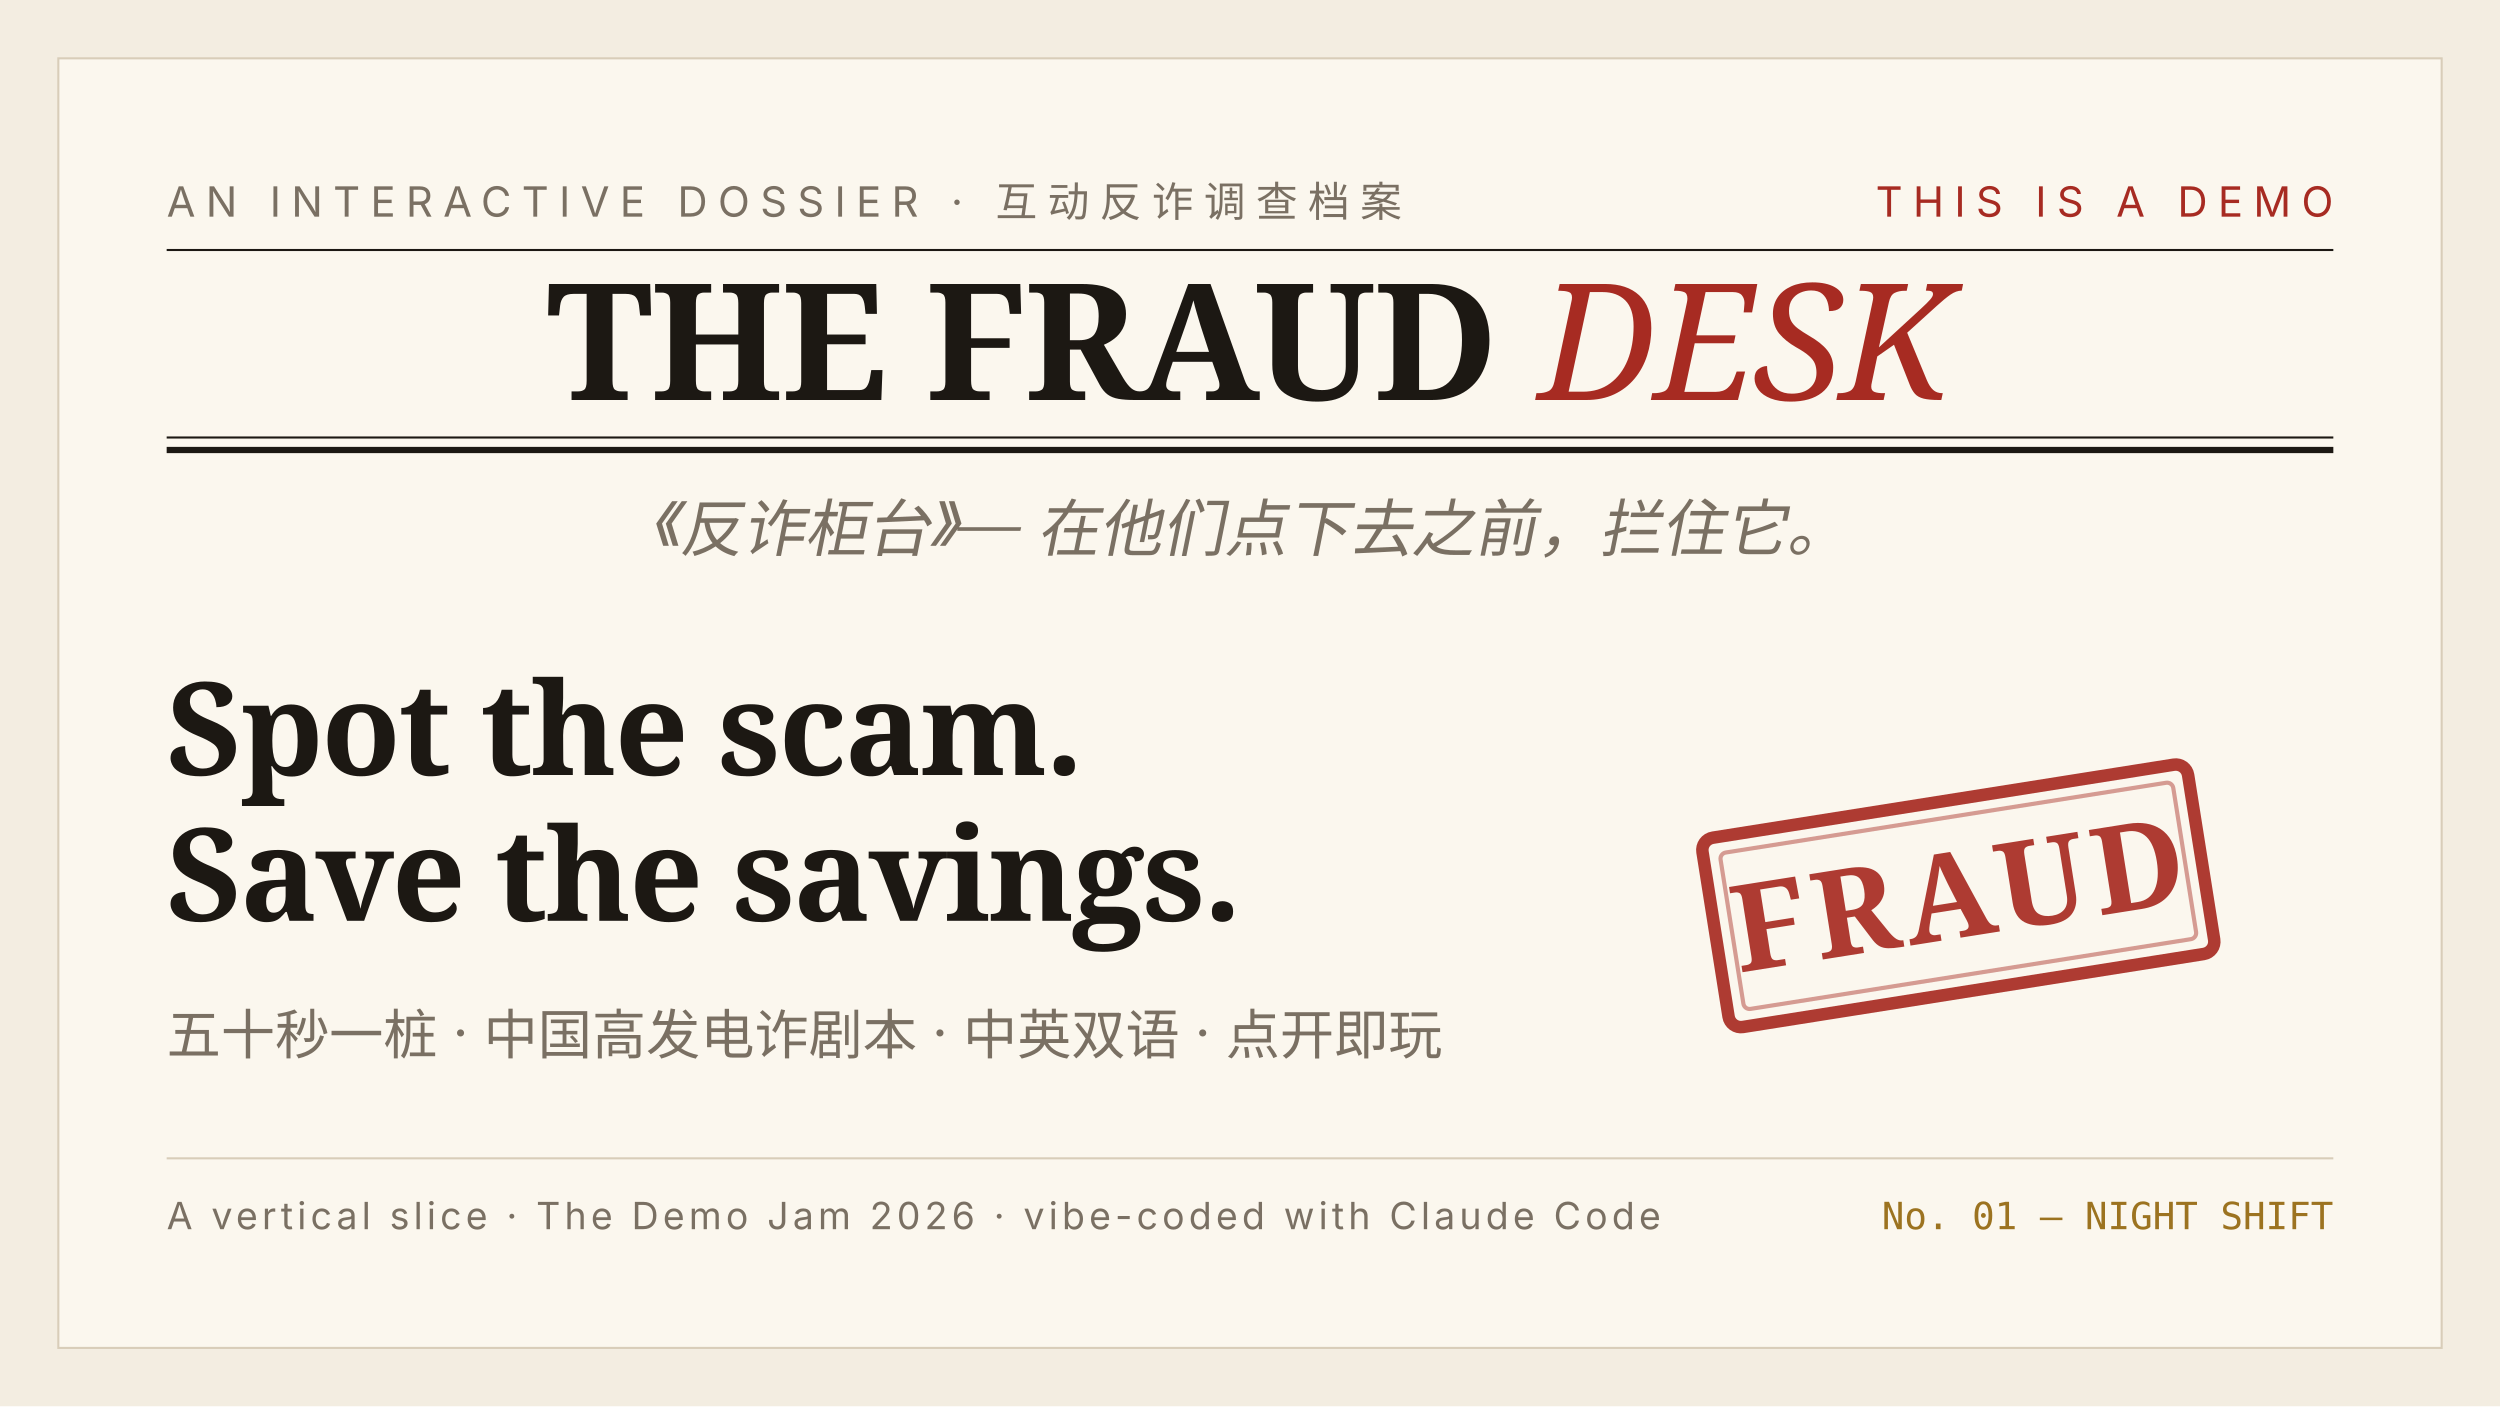
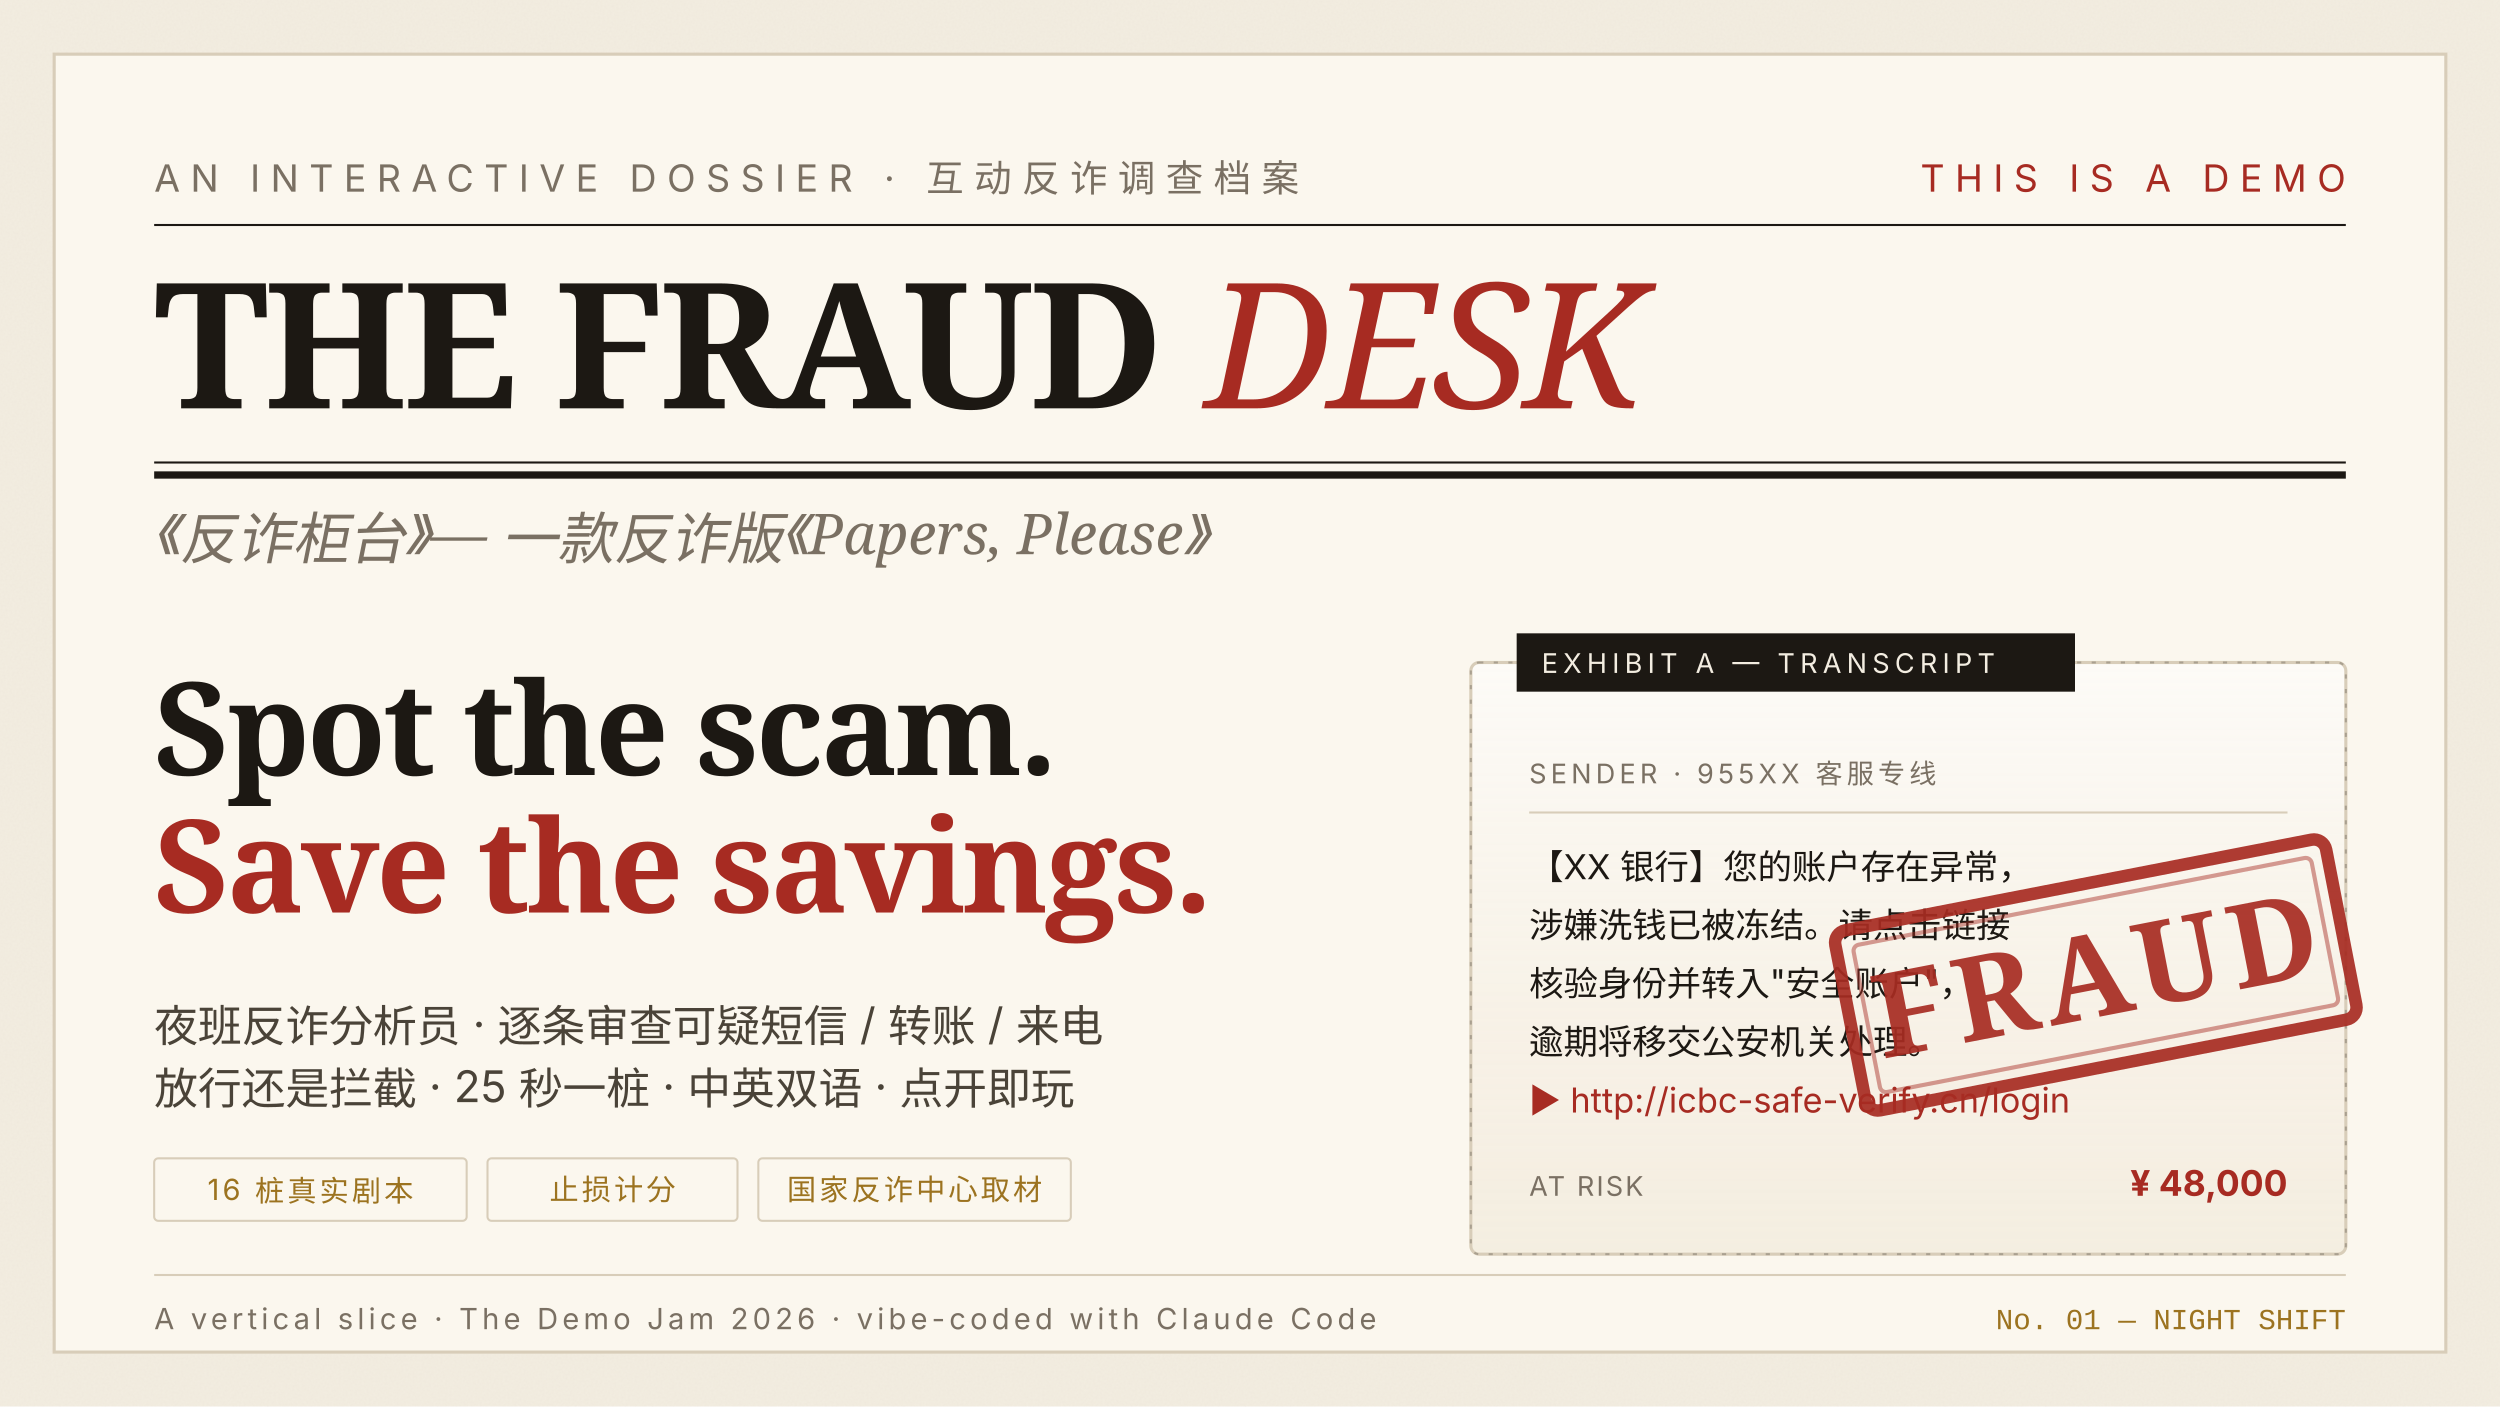
- <svg xmlns="http://www.w3.org/2000/svg" width="1200" height="675" viewBox="0 0 1200 675" font-family="Georgia, 'Songti SC', serif">
+ <svg xmlns="http://www.w3.org/2000/svg" width="1200" height="675" viewBox="0 0 1200 675" font-family="'Fraunces', Georgia, 'Songti SC', serif">
+   <defs>
+     <filter id="paperGrain" x="0" y="0" width="100%" height="100%">
+       <feTurbulence type="fractalNoise" baseFrequency="0.9" numOctaves="2" result="n" />
+       <feColorMatrix in="n" type="matrix" values="0 0 0 0 0  0 0 0 0 0  0 0 0 0 0  0 0 0 0.04 0" />
+       <feComposite operator="over" in2="SourceGraphic" />
+     </filter>
+     <linearGradient id="cardShade" x1="0" y1="0" x2="0" y2="1">
+       <stop offset="0" stop-color="#ffffff" stop-opacity="0.55" />
+       <stop offset="1" stop-color="#e9ddc8" stop-opacity="0.35" />
+     </linearGradient>
+   </defs>
  <rect width="1200" height="675" fill="#f3ede1" />
-   <rect x="28" y="28" width="1144" height="619" fill="#fbf7ee" stroke="#d8cdb9" />
+   <rect width="1200" height="675" fill="#f3ede1" filter="url(#paperGrain)" />
+   <rect x="26" y="26" width="1148" height="623" fill="#fbf7ee" stroke="#d8cdb9" stroke-width="1.5" />
+   <text x="74" y="92" font-family="'Inter', Arial, sans-serif" font-size="18" letter-spacing="5" fill="#7a7063">AN INTERACTIVE DOSSIER · 互动反诈调查档案</text>
+   <text x="1126" y="92" text-anchor="end" font-family="'Inter', Arial, sans-serif" font-size="18" letter-spacing="5" fill="#a72b22">THIS IS A DEMO</text>
  <g stroke="#1c1813">
-     <line x1="80" y1="120" x2="1120" y2="120" stroke-width="1" />
-     <line x1="80" y1="210" x2="1120" y2="210" stroke-width="1" />
-     <line x1="80" y1="216" x2="1120" y2="216" stroke-width="3" />
+     <line x1="74" y1="108" x2="1126" y2="108" stroke-width="1" />
  </g>
-   <text x="80" y="104" font-family="Inter, Arial, sans-serif" font-size="20" letter-spacing="5" fill="#7a7063">AN INTERACTIVE DOSSIER · 互动反诈调查档案</text>
-   <text x="1120" y="104" text-anchor="end" font-family="Inter, Arial, sans-serif" font-size="20" letter-spacing="5" fill="#a72b22">THIS IS A DEMO</text>
-   <text x="600" y="192" text-anchor="middle" font-size="78" font-weight="900" fill="#1c1813" letter-spacing="-1">THE FRAUD <tspan font-style="italic" font-weight="500" fill="#a72b22">DESK</tspan>
+   <text x="74" y="196" font-size="84" font-weight="900" fill="#1c1813" letter-spacing="-2">THE FRAUD <tspan font-style="italic" font-weight="500" fill="#a72b22">DESK</tspan>
  </text>
-   <text x="600" y="262" text-anchor="middle" font-size="30" font-style="italic" fill="#7a7063">《反诈柜台》— 在他们点下去之前，拦住它。</text>
-   <text x="80" y="372" font-size="62" font-weight="900" fill="#1c1813" letter-spacing="-1">Spot the scam.</text>
-   <text x="80" y="442" font-size="62" font-weight="900" fill="#1c1813" letter-spacing="-1">Save the savings.</text>
-   <text x="80" y="506" font-size="26" font-family="Inter, Arial, sans-serif" fill="#7a7063">五十秒一桩 · 中国高发电诈剧本 · 中英双语 · 点开即玩</text>
-   <g transform="translate(940 430) rotate(-9)" fill="none">
-     <rect x="-118" y="-46" width="236" height="92" rx="6" stroke="#a72b22" stroke-width="6" opacity="0.92" />
-     <rect x="-110" y="-38" width="220" height="76" rx="3" stroke="#a72b22" stroke-width="2" opacity="0.45" />
-     <text x="0" y="20" text-anchor="middle" font-size="58" font-weight="900" fill="#a72b22" letter-spacing="3" opacity="0.92">FRAUD</text>
+   <g stroke="#1c1813">
+     <line x1="74" y1="222" x2="1126" y2="222" stroke-width="1" />
+     <line x1="74" y1="228" x2="1126" y2="228" stroke-width="3.5" />
  </g>
-   <line x1="80" y1="556" x2="1120" y2="556" stroke="#d8cdb9" stroke-width="1" />
-   <text x="80" y="590" font-family="Inter, Arial, sans-serif" font-size="18" letter-spacing="2" fill="#7a7063">A vertical slice · The Demo Jam 2026 · vibe-coded with Claude Code</text>
-   <text x="1120" y="590" text-anchor="end" font-family="ui-monospace, monospace" font-size="18" fill="#9c7320">No. 01 — NIGHT SHIFT</text>
+   <text x="74" y="266" font-size="27" font-style="italic" fill="#7a7063">《反诈柜台》— 一款反诈版《Papers, Please》</text>
+   <text x="74" y="372" font-size="62" font-weight="900" fill="#1c1813" letter-spacing="-1.5">Spot the scam.</text>
+   <text x="74" y="438" font-size="62" font-weight="900" fill="#a72b22" letter-spacing="-1.5">Save the savings.</text>
+   <text x="74" y="500" font-size="21" font-family="'Inter', Arial, sans-serif" fill="#4a4338">夜班反诈分析员 · 逐条审查可疑短信 / 转账 / 来电</text>
+   <text x="74" y="530" font-size="21" font-family="'Inter', Arial, sans-serif" fill="#4a4338">放行还是拦截 · 25 秒一桩 · 中英双语 · 点开即玩</text>
+   <g font-family="'Inter', Arial, sans-serif" font-size="14" letter-spacing="1.5" fill="#9c7320">
+     <rect x="74" y="556" width="150" height="30" rx="2" fill="none" stroke="#d8cdb9" />
+     <text x="149" y="576" text-anchor="middle">16 桩真实剧本</text>
+     <rect x="234" y="556" width="120" height="30" rx="2" fill="none" stroke="#d8cdb9" />
+     <text x="294" y="576" text-anchor="middle">止损计分</text>
+     <rect x="364" y="556" width="150" height="30" rx="2" fill="none" stroke="#d8cdb9" />
+     <text x="439" y="576" text-anchor="middle">国家反诈中心取材</text>
+   </g>
+   <g transform="translate(706 318)">
+     <rect x="0" y="0" width="420" height="284" rx="4" fill="url(#cardShade)" stroke="#d8cdb9" stroke-width="1.5" />
+     <rect x="0" y="0" width="420" height="284" rx="4" fill="none" stroke="#1c1813" stroke-width="1" stroke-dasharray="2 5" opacity="0.25" />
+     <rect x="22" y="-14" width="268" height="28" fill="#1c1813" />
+     <text x="34" y="5" font-family="'Inter', Arial, sans-serif" font-size="13" letter-spacing="2.5" fill="#f3ede1">EXHIBIT A — TRANSCRIPT</text>
+     <text x="28" y="58" font-family="'Inter', Arial, sans-serif" font-size="13" letter-spacing="2" fill="#7a7063">SENDER · 955XX 客服专线</text>
+     <line x1="28" y1="72" x2="392" y2="72" stroke="#d8cdb9" />
+     <text font-family="'Inter', Arial, sans-serif" font-size="16.5" fill="#1c1813">
+       <tspan x="28" y="104">【XX 银行】您的账户存在异常，</tspan>
+       <tspan x="28" y="132">涉嫌洗钱已被冻结。请点击链接</tspan>
+       <tspan x="28" y="160">核验身份并转入"安全账户"，</tspan>
+       <tspan x="28" y="188">逾期将移交公安机关处理。</tspan>
+       <tspan x="28" y="216" fill="#a72b22">▶ http://icbc-safe-verify.cn/login</tspan>
+     </text>
+     <text x="28" y="256" font-family="'Inter', Arial, sans-serif" font-size="13" letter-spacing="1" fill="#7a7063">AT RISK</text>
+     <text x="392" y="256" text-anchor="end" font-family="'Inter', Arial, sans-serif" font-weight="700" font-size="17" fill="#a72b22">¥ 48,000</text>
+     <g transform="translate(300 150) rotate(-11)" fill="none" opacity="0.92">
+       <rect x="-120" y="-44" width="240" height="88" rx="6" stroke="#a72b22" stroke-width="6" />
+       <rect x="-112" y="-36" width="224" height="72" rx="3" stroke="#a72b22" stroke-width="2" opacity="0.5" />
+       <text x="0" y="20" text-anchor="middle" font-size="56" font-weight="900" fill="#a72b22" letter-spacing="4">FRAUD</text>
+     </g>
+   </g>
+   <line x1="74" y1="612" x2="1126" y2="612" stroke="#d8cdb9" stroke-width="1" />
+   <text x="74" y="638" font-family="'Inter', Arial, sans-serif" font-size="14" letter-spacing="2" fill="#7a7063">A vertical slice · The Demo Jam 2026 · vibe-coded with Claude Code</text>
+   <text x="1126" y="638" text-anchor="end" font-family="ui-monospace, 'Courier New', monospace" font-size="14" fill="#9c7320">No. 01 — NIGHT SHIFT</text>
</svg>
